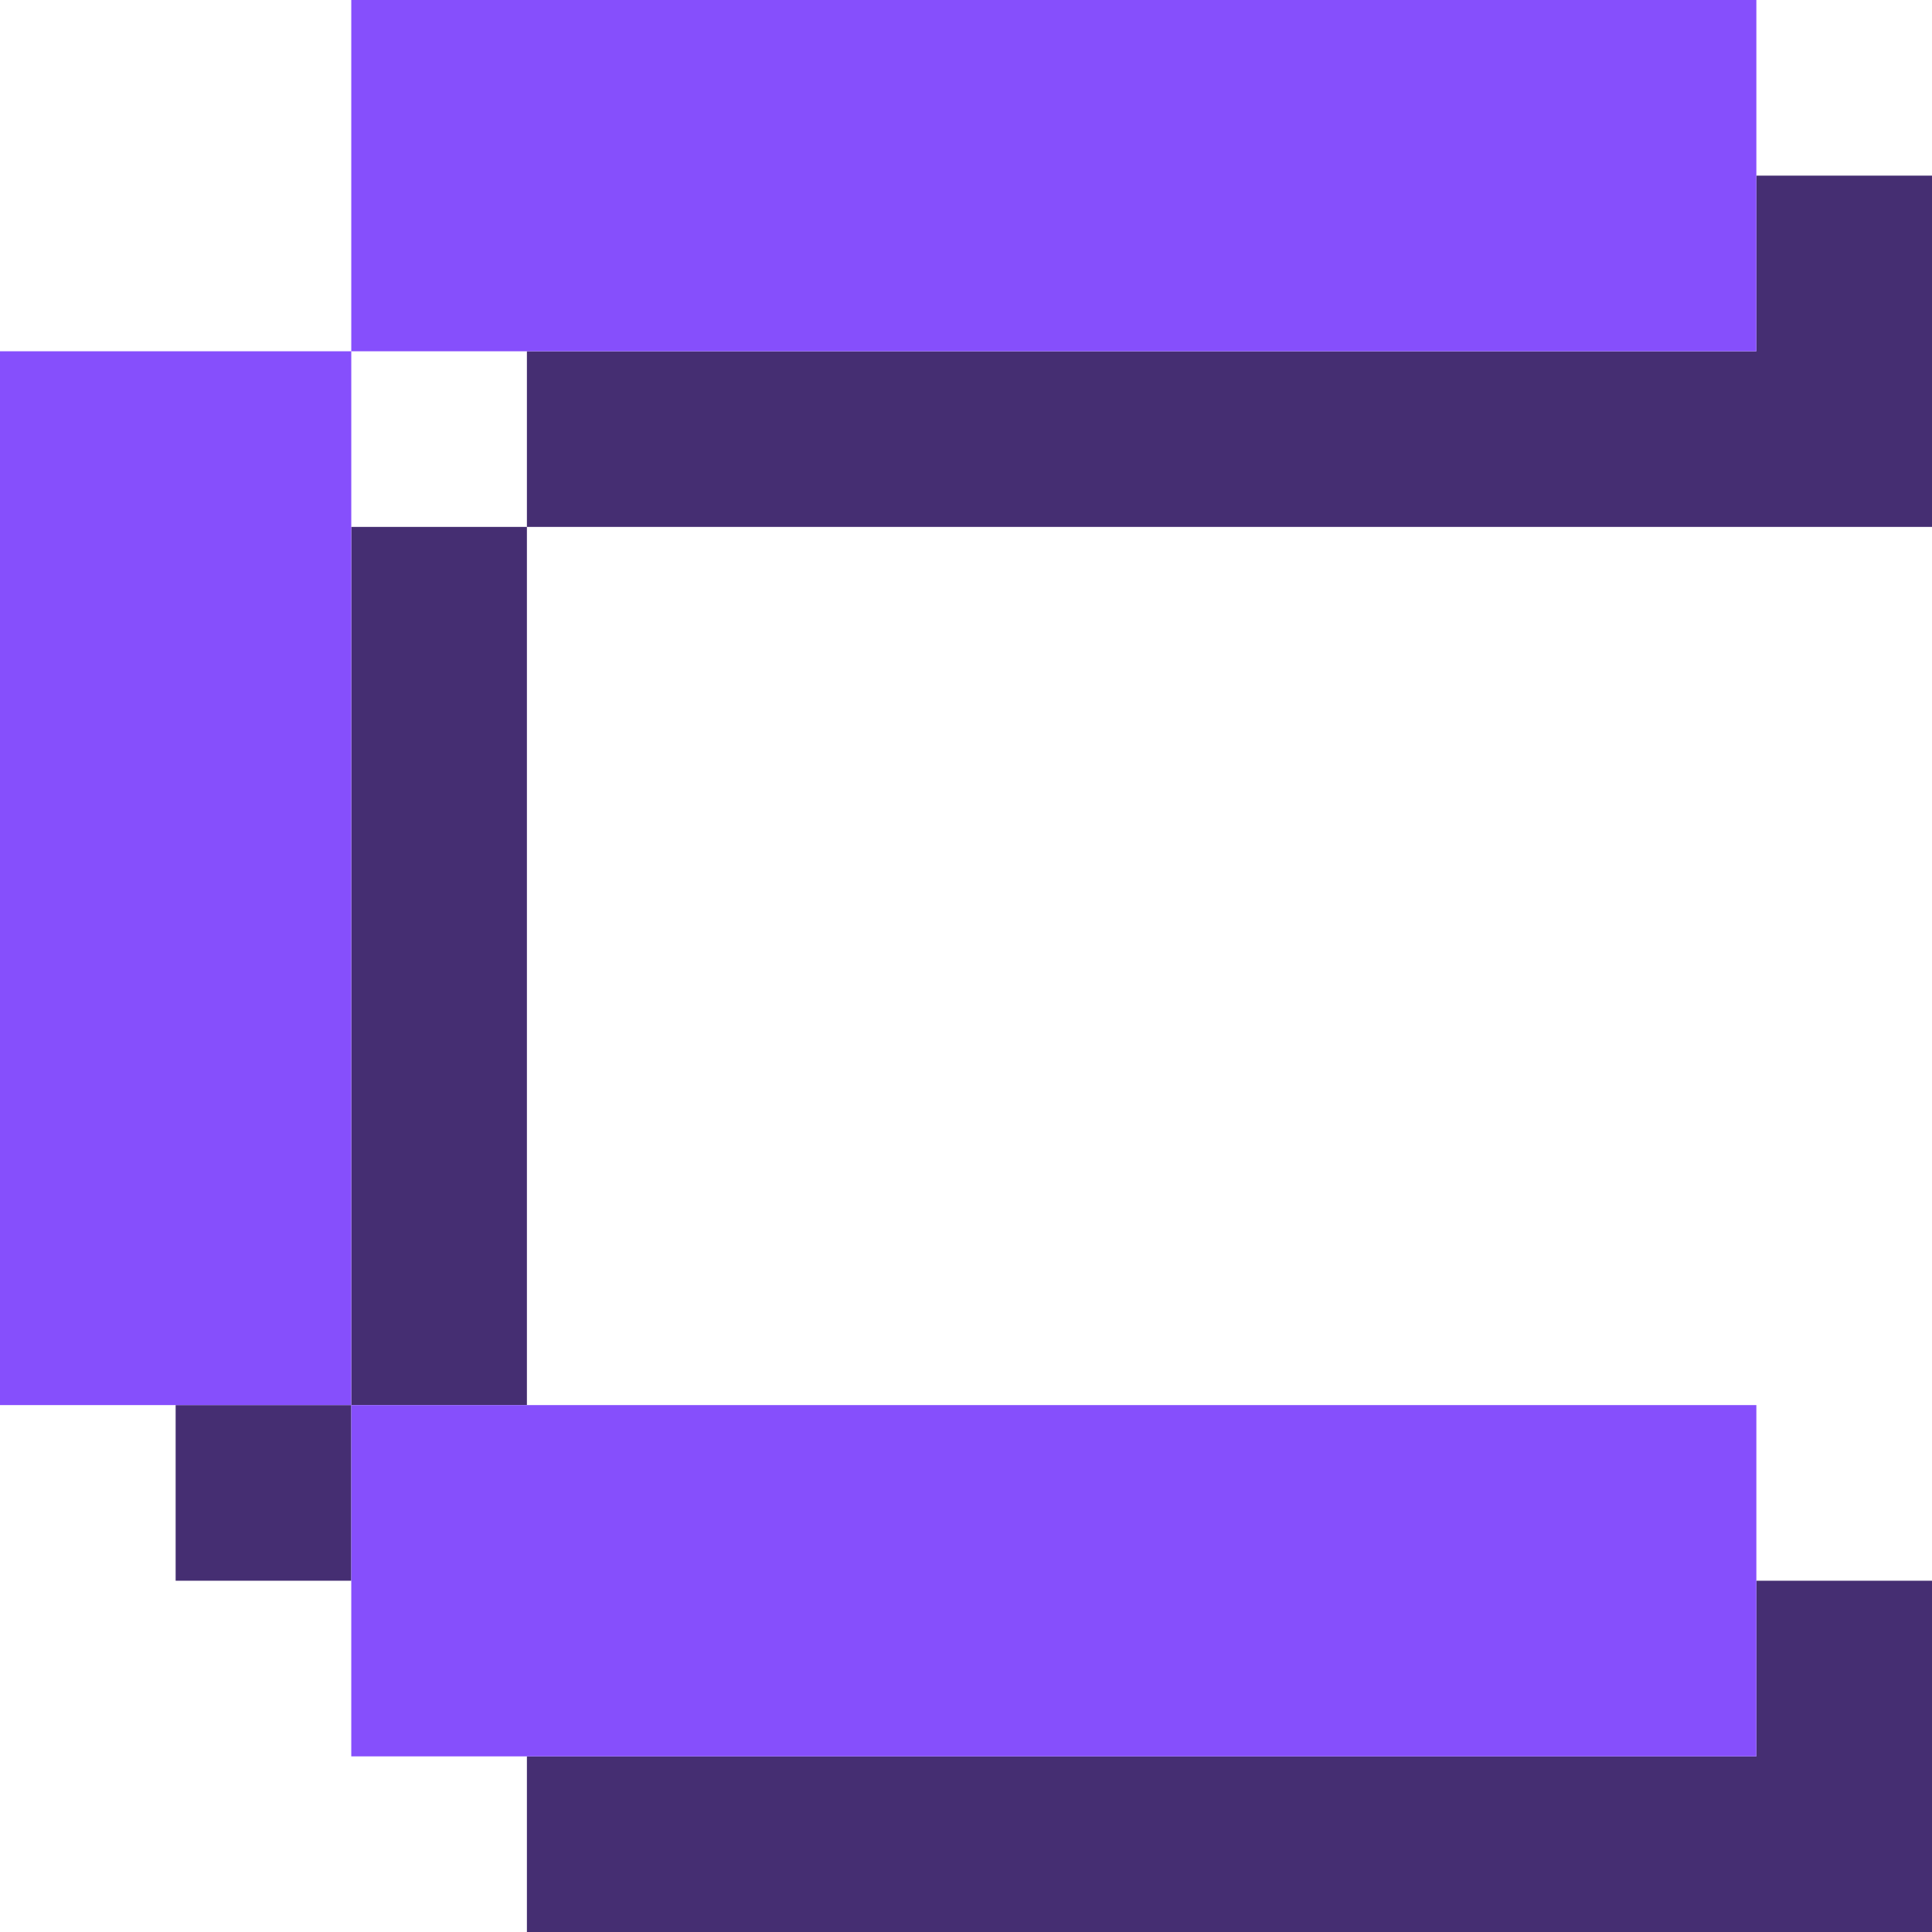
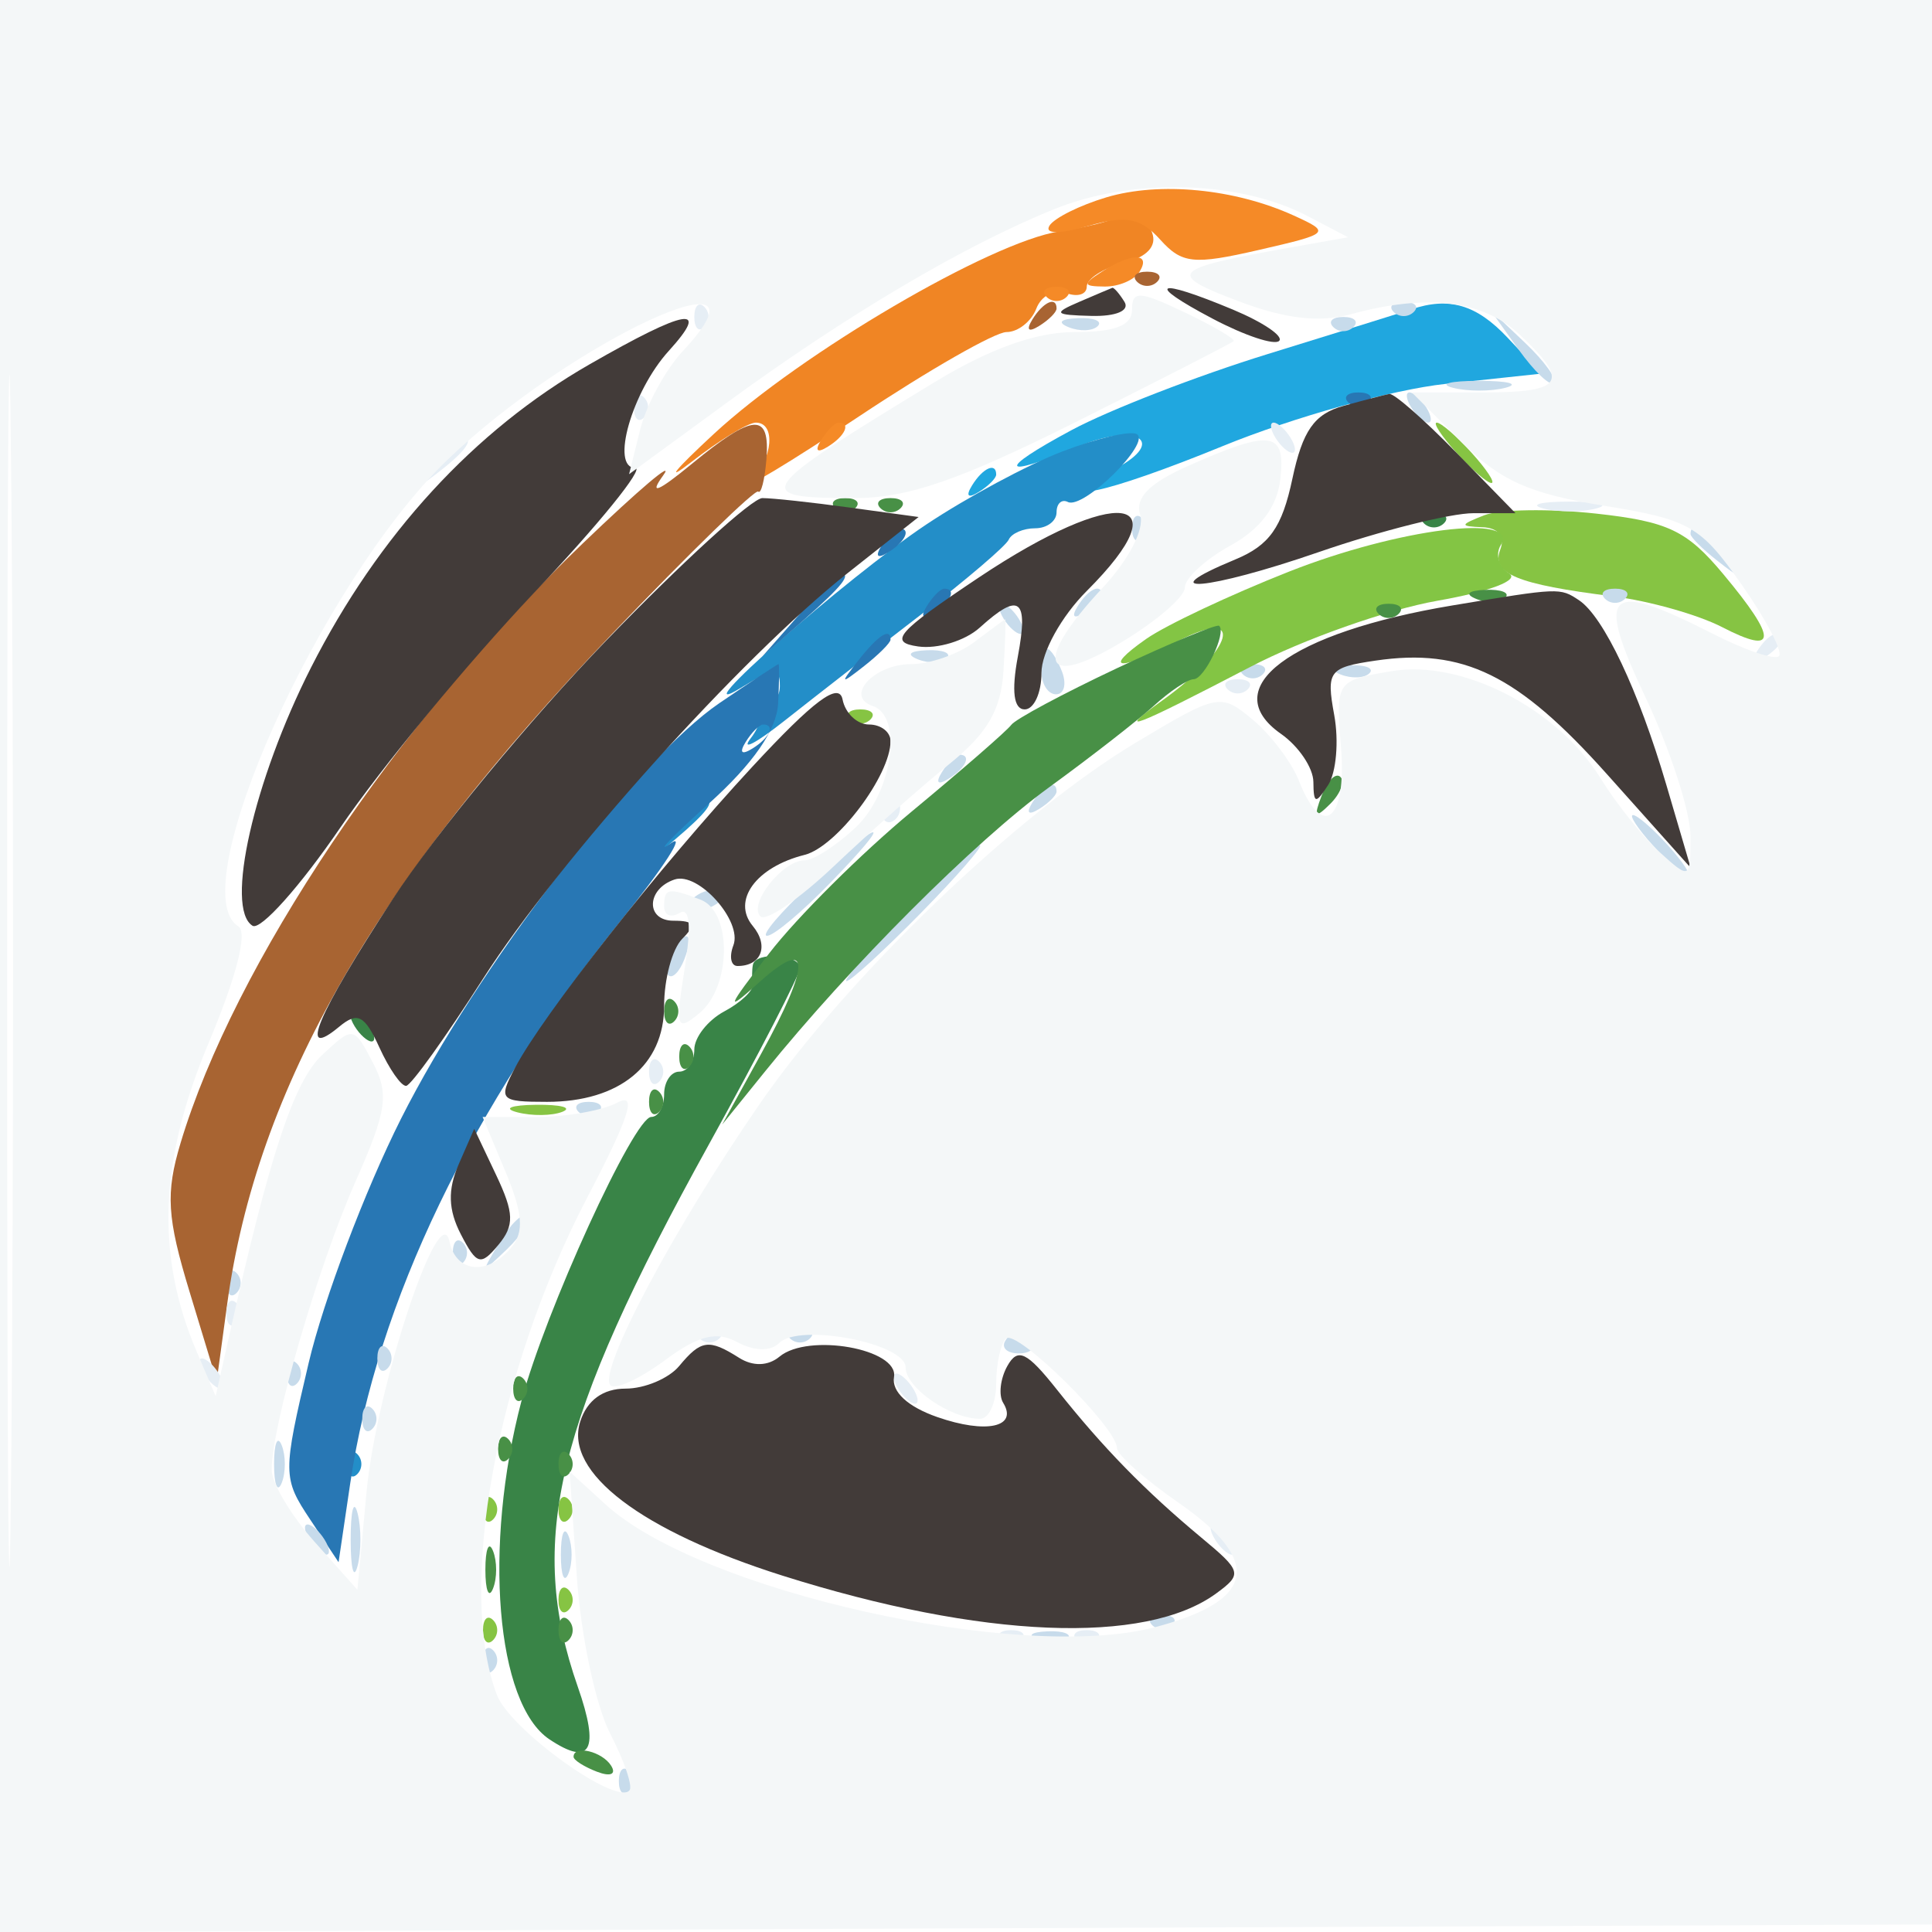
- <svg xmlns="http://www.w3.org/2000/svg" role="img" viewBox="0 0 352 352">
-   <path d="M64 256v32H32v-32zm0 0V96h32v160ZM96 96V64h224V32h32v64Zm224 192h32v64H96v-32h224z" style="fill:#452e72" />
-   <path d="M64 256H0V64h64Zm0-192V0h256v64Zm0 192h256v64H64Z" style="fill:#864ffc" />
+ <svg xmlns="http://www.w3.org/2000/svg" width="128" height="128" viewBox="0 0 128 128" version="1.1">
+   <path d="M 73.917 14.406 C 73.688 14.629, 72.010 15.044, 70.188 15.329 C 65.619 16.041, 53.107 23.373, 47.307 28.737 C 44.663 31.182, 43.997 32.017, 45.827 30.591 C 47.656 29.166, 49.569 28, 50.077 28 C 51.411 28, 51.211 30.382, 49.750 31.893 C 49.063 32.604, 52.281 30.669, 56.903 27.593 C 61.525 24.517, 65.926 22, 66.684 22 C 67.443 22, 68.332 21.299, 68.660 20.443 C 68.989 19.586, 69.875 19.122, 70.629 19.411 C 71.383 19.700, 72 19.510, 72 18.988 C 72 18.465, 73.095 17.763, 74.433 17.427 C 75.989 17.037, 76.672 16.308, 76.326 15.408 C 75.798 14.031, 74.749 13.595, 73.917 14.406" stroke="none" fill="#f08524" fill-rule="evenodd" />
+   <path d="M 96.500 30 C 97.495 31.100, 98.535 32, 98.810 32 C 99.085 32, 98.495 31.100, 97.500 30 C 96.505 28.900, 95.465 28, 95.190 28 C 94.915 28, 95.505 28.900, 96.500 30 M 98.336 34.136 C 96.701 34.780, 96.688 34.867, 98.219 34.930 C 99.273 34.973, 99.728 35.545, 99.396 36.410 C 98.783 38.007, 100.484 38.714, 106.846 39.506 C 109.236 39.804, 112.498 40.723, 114.096 41.549 C 117.758 43.443, 117.781 42.360, 114.169 38.034 C 111.758 35.145, 110.511 34.552, 105.755 34.028 C 102.684 33.690, 99.346 33.739, 98.336 34.136 M 56.333 47.667 C 56.700 48.033, 57.300 48.033, 57.667 47.667 C 58.033 47.300, 57.733 47, 57 47 C 56.267 47, 55.967 47.300, 56.333 47.667 M 34.269 73.693 C 35.242 73.947, 36.592 73.930, 37.269 73.656 C 37.946 73.382, 37.150 73.175, 35.500 73.195 C 33.850 73.215, 33.296 73.439, 34.269 73.693 M 32 100 C 32 100.733, 32.300 101.033, 32.667 100.667 C 33.033 100.300, 33.033 99.700, 32.667 99.333 C 32.300 98.967, 32 99.267, 32 100 M 37 100 C 37 100.733, 37.300 101.033, 37.667 100.667 C 38.033 100.300, 38.033 99.700, 37.667 99.333 C 37.300 98.967, 37 99.267, 37 100 M 37 106 C 37 106.733, 37.300 107.033, 37.667 106.667 C 38.033 106.300, 38.033 105.700, 37.667 105.333 C 37.300 104.967, 37 105.267, 37 106 M 32 108 C 32 108.733, 32.300 109.033, 32.667 108.667 C 33.033 108.300, 33.033 107.700, 32.667 107.333 C 32.300 106.967, 32 107.267, 32 108" stroke="none" fill="#86c443" fill-rule="evenodd" />
+   <path d="M 93.500 20.495 C 92.950 20.680, 88.675 22.012, 84 23.454 C 79.325 24.896, 73.475 27.164, 71 28.493 C 65.972 31.193, 66.243 31.761, 71.510 29.560 C 75.292 27.980, 77.335 29.215, 73.942 31.031 C 69.143 33.599, 73.209 32.748, 81.029 29.547 C 85.663 27.650, 92.254 25.811, 95.765 25.435 L 102.118 24.754 99.885 22.377 C 97.819 20.179, 96.015 19.647, 93.500 20.495 M 64.405 32.155 C 63.962 32.870, 64.130 33.038, 64.845 32.595 C 65.480 32.203, 66 31.684, 66 31.441 C 66 30.607, 65.117 31.002, 64.405 32.155" stroke="none" fill="#20a7df" fill-rule="evenodd" />
+   <path d="M 70.372 29.915 C 68.102 30.787, 64.052 32.961, 61.372 34.747 C 56.082 38.273, 44.853 48.165, 49.083 45.572 C 51.294 44.217, 51.667 44.199, 51.667 45.450 C 51.667 46.254, 51.179 46.635, 50.583 46.296 C 49.988 45.957, 49.834 46.048, 50.241 46.498 C 50.649 46.948, 50.424 48.032, 49.741 48.908 C 49.059 49.784, 50.075 49.254, 52 47.732 C 53.925 46.209, 57.975 43.059, 61 40.732 C 64.025 38.404, 66.650 36.163, 66.833 35.750 C 67.017 35.337, 67.804 35, 68.583 35 C 69.362 35, 70 34.523, 70 33.941 C 70 33.359, 70.338 33.051, 70.750 33.258 C 71.778 33.774, 76.313 29.294, 75.306 28.758 C 74.863 28.522, 72.642 29.043, 70.372 29.915 M 44.405 55.250 L 42.500 57.500 44.750 55.595 C 46.864 53.805, 47.455 53, 46.655 53 C 46.465 53, 45.453 54.013, 44.405 55.250 M 23 97 C 23 97.733, 23.300 98.033, 23.667 97.667 C 24.033 97.300, 24.033 96.700, 23.667 96.333 C 23.300 95.967, 23 96.267, 23 97" stroke="none" fill="#238ec8" fill-rule="evenodd" />
+   <path d="M 89.333 26.667 C 89.700 27.033, 90.300 27.033, 90.667 26.667 C 91.033 26.300, 90.733 26, 90 26 C 89.267 26, 88.967 26.300, 89.333 26.667 M 58.405 36.155 C 57.962 36.870, 58.130 37.038, 58.845 36.595 C 59.998 35.883, 60.393 35, 59.559 35 C 59.316 35, 58.797 35.520, 58.405 36.155 M 52.924 40.750 L 50.500 43.500 53.250 41.076 C 55.820 38.810, 56.459 38, 55.674 38 C 55.495 38, 54.258 39.237, 52.924 40.750 M 61.405 40.155 C 60.962 40.870, 61.130 41.038, 61.845 40.595 C 62.998 39.883, 63.393 39, 62.559 39 C 62.316 39, 61.797 39.520, 61.405 40.155 M 56.872 43.750 C 55.629 45.336, 55.664 45.371, 57.250 44.128 C 58.212 43.373, 59 42.585, 59 42.378 C 59 41.555, 58.179 42.084, 56.872 43.750 M 47.676 46.574 C 42.193 50.300, 31.589 64.139, 26.568 74.120 C 24.183 78.861, 21.430 86.139, 20.451 90.294 C 18.723 97.622, 18.726 97.932, 20.551 100.674 L 22.431 103.500 23.209 98.238 C 24.973 86.306, 31.230 73.304, 41.130 61 C 44.006 57.425, 45.491 55.119, 44.430 55.877 C 43.368 56.634, 44.505 55.450, 46.956 53.246 C 49.896 50.601, 51.459 48.348, 51.551 46.619 C 51.628 45.179, 51.640 44, 51.578 44 C 51.515 44, 49.760 45.158, 47.676 46.574 M 49.405 49.155 C 48.962 49.870, 49.130 50.038, 49.845 49.595 C 50.998 48.883, 51.393 48, 50.559 48 C 50.316 48, 49.797 48.520, 49.405 49.155" stroke="none" fill="#2877b4" fill-rule="evenodd" />
+   <path d="M 92.333 20.667 C 92.700 21.033, 93.300 21.033, 93.667 20.667 C 94.033 20.300, 93.733 20, 93 20 C 92.267 20, 91.967 20.300, 92.333 20.667 M 70.813 21.683 C 71.534 21.972, 72.397 21.936, 72.729 21.604 C 73.061 21.272, 72.471 21.036, 71.417 21.079 C 70.252 21.127, 70.015 21.364, 70.813 21.683 M 88.333 21.667 C 88.700 22.033, 89.300 22.033, 89.667 21.667 C 90.033 21.300, 89.733 21, 89 21 C 88.267 21, 87.967 21.300, 88.333 21.667 M 100.606 23.152 C 101.648 24.611, 102.700 25.611, 102.944 25.374 C 103.189 25.138, 102.337 23.944, 101.050 22.722 L 98.712 20.500 100.606 23.152 M 96.250 25.689 C 97.213 25.941, 98.787 25.941, 99.750 25.689 C 100.713 25.438, 99.925 25.232, 98 25.232 C 96.075 25.232, 95.287 25.438, 96.250 25.689 M 93.500 27 C 93.840 27.550, 94.343 28, 94.618 28 C 94.893 28, 94.840 27.550, 94.500 27 C 94.160 26.450, 93.657 26, 93.382 26 C 93.107 26, 93.160 26.450, 93.500 27 M 75 35 C 75 35.733, 75.300 36.033, 75.667 35.667 C 76.033 35.300, 76.033 34.700, 75.667 34.333 C 75.300 33.967, 75 34.267, 75 35 M 112 35.378 C 112 35.585, 112.787 36.373, 113.750 37.128 C 115.336 38.371, 115.371 38.336, 114.128 36.750 C 112.821 35.084, 112 34.555, 112 35.378 M 71.405 40.155 C 70.962 40.870, 71.130 41.038, 71.845 40.595 C 72.480 40.203, 73 39.684, 73 39.441 C 73 38.607, 72.117 39.002, 71.405 40.155 M 106.333 39.667 C 106.700 40.033, 107.300 40.033, 107.667 39.667 C 108.033 39.300, 107.733 39, 107 39 C 106.267 39, 105.967 39.300, 106.333 39.667 M 66.500 41 C 66.840 41.550, 67.343 42, 67.618 42 C 67.893 42, 67.840 41.550, 67.500 41 C 67.160 40.450, 66.657 40, 66.382 40 C 66.107 40, 66.160 40.450, 66.500 41 M 60.813 43.683 C 61.534 43.972, 62.397 43.936, 62.729 43.604 C 63.061 43.272, 62.471 43.036, 61.417 43.079 C 60.252 43.127, 60.015 43.364, 60.813 43.683 M 69 44.500 C 69 45.325, 69.436 46, 69.969 46 C 70.501 46, 70.678 45.325, 70.362 44.500 C 70.045 43.675, 69.609 43, 69.393 43 C 69.177 43, 69 43.675, 69 44.500 M 82.333 44.667 C 82.700 45.033, 83.300 45.033, 83.667 44.667 C 84.033 44.300, 83.733 44, 83 44 C 82.267 44, 81.967 44.300, 82.333 44.667 M 88.813 44.683 C 89.534 44.972, 90.397 44.936, 90.729 44.604 C 91.061 44.272, 90.471 44.036, 89.417 44.079 C 88.252 44.127, 88.015 44.364, 88.813 44.683 M 62.405 51.155 C 61.962 51.870, 62.130 52.038, 62.845 51.595 C 63.998 50.883, 64.393 50, 63.559 50 C 63.316 50, 62.797 50.520, 62.405 51.155 M 68.405 53.155 C 67.962 53.870, 68.130 54.038, 68.845 53.595 C 69.480 53.203, 70 52.684, 70 52.441 C 70 51.607, 69.117 52.002, 68.405 53.155 M 109.500 56 C 110.495 57.100, 111.535 58, 111.810 58 C 112.085 58, 111.495 57.100, 110.500 56 C 109.505 54.900, 108.465 54, 108.190 54 C 107.915 54, 108.505 54.900, 109.500 56 M 53.765 58.527 C 51.710 60.437, 50.384 62, 50.819 62 C 51.253 62, 53.134 60.425, 55 58.500 C 59.353 54.009, 58.607 54.025, 53.765 58.527 M 60 60.500 C 57.571 62.975, 55.809 65, 56.084 65 C 56.359 65, 58.571 62.975, 61 60.500 C 63.429 58.025, 65.191 56, 64.916 56 C 64.641 56, 62.429 58.025, 60 60.500 M 45.507 59.989 C 45.157 60.555, 45.558 60.723, 46.448 60.382 C 48.180 59.717, 48.497 59, 47.059 59 C 46.541 59, 45.843 59.445, 45.507 59.989 M 44.459 63.067 C 44.096 63.653, 44.014 64.348, 44.276 64.610 C 44.538 64.872, 45.019 64.392, 45.345 63.543 C 46.021 61.781, 45.445 61.471, 44.459 63.067 M 38.333 73.667 C 38.700 74.033, 39.300 74.033, 39.667 73.667 C 40.033 73.300, 39.733 73, 39 73 C 38.267 73, 37.967 73.300, 38.333 73.667 M 33.100 82.295 C 31.835 84.402, 31.857 84.423, 33.579 82.774 C 34.570 81.824, 35.166 80.832, 34.903 80.569 C 34.640 80.306, 33.829 81.083, 33.100 82.295 M 30 83 C 30 83.733, 30.300 84.033, 30.667 83.667 C 31.033 83.300, 31.033 82.700, 30.667 82.333 C 30.300 81.967, 30 82.267, 30 83 M 15 85 C 15 85.733, 15.300 86.033, 15.667 85.667 C 16.033 85.300, 16.033 84.700, 15.667 84.333 C 15.300 83.967, 15 84.267, 15 85 M 52.333 88.667 C 52.700 89.033, 53.300 89.033, 53.667 88.667 C 54.033 88.300, 53.733 88, 53 88 C 52.267 88, 51.967 88.300, 52.333 88.667 M 66.603 88.833 C 66.320 89.292, 66.723 89.667, 67.500 89.667 C 68.277 89.667, 68.680 89.292, 68.397 88.833 C 68.114 88.375, 67.710 88, 67.500 88 C 67.290 88, 66.886 88.375, 66.603 88.833 M 25 90 C 25 90.733, 25.300 91.033, 25.667 90.667 C 26.033 90.300, 26.033 89.700, 25.667 89.333 C 25.300 88.967, 25 89.267, 25 90 M 19 91 C 19 91.733, 19.300 92.033, 19.667 91.667 C 20.033 91.300, 20.033 90.700, 19.667 90.333 C 19.300 89.967, 19 90.267, 19 91 M 24 94 C 24 94.733, 24.300 95.033, 24.667 94.667 C 25.033 94.300, 25.033 93.700, 24.667 93.333 C 24.300 92.967, 24 93.267, 24 94 M 18.158 97 C 18.158 98.375, 18.385 98.938, 18.662 98.250 C 18.940 97.563, 18.940 96.438, 18.662 95.750 C 18.385 95.063, 18.158 95.625, 18.158 97 M 23.232 102 C 23.232 103.925, 23.438 104.713, 23.689 103.750 C 23.941 102.787, 23.941 101.213, 23.689 100.250 C 23.438 99.287, 23.232 100.075, 23.232 102 M 20.500 102 C 20.840 102.550, 21.343 103, 21.618 103 C 21.893 103, 21.840 102.550, 21.500 102 C 21.160 101.450, 20.657 101, 20.382 101 C 20.107 101, 20.160 101.450, 20.500 102 M 37.158 103 C 37.158 104.375, 37.385 104.938, 37.662 104.250 C 37.940 103.563, 37.940 102.438, 37.662 101.750 C 37.385 101.063, 37.158 101.625, 37.158 103 M 76.333 107.667 C 76.700 108.033, 77.300 108.033, 77.667 107.667 C 78.033 107.300, 77.733 107, 77 107 C 76.267 107, 75.967 107.300, 76.333 107.667 M 68.813 108.683 C 69.534 108.972, 70.397 108.936, 70.729 108.604 C 71.061 108.272, 70.471 108.036, 69.417 108.079 C 68.252 108.127, 68.015 108.364, 68.813 108.683 M 32 110 C 32 110.733, 32.300 111.033, 32.667 110.667 C 33.033 110.300, 33.033 109.700, 32.667 109.333 C 32.300 108.967, 32 109.267, 32 110 M 41 118 C 41 118.733, 41.300 119.033, 41.667 118.667 C 42.033 118.300, 42.033 117.700, 41.667 117.333 C 41.300 116.967, 41 117.267, 41 118" stroke="none" fill="#c7dbeb" fill-rule="evenodd" />
+   <path d="M 85.406 37.869 C 81.504 39.409, 77.241 41.418, 75.933 42.334 C 72.958 44.418, 74.139 44.496, 78.050 42.474 C 82.519 40.163, 81.766 42.989, 77 46.412 C 73.772 48.730, 75.041 48.245, 82.858 44.174 C 86.355 42.352, 91.915 40.387, 95.214 39.805 C 98.733 39.186, 100.702 38.434, 99.978 37.986 C 99.299 37.567, 99.053 36.723, 99.431 36.112 C 100.737 33.999, 92.642 35.013, 85.406 37.869" stroke="none" fill="#83c544" fill-rule="evenodd" />
+   <path d="M 73.299 13.075 C 71.539 13.601, 69.843 14.446, 69.530 14.952 C 69.185 15.509, 70.196 15.517, 72.099 14.971 C 74.620 14.249, 75.558 14.427, 76.869 15.879 C 78.309 17.474, 79.072 17.554, 83.383 16.564 C 88.127 15.474, 88.194 15.409, 85.722 14.283 C 81.815 12.503, 76.834 12.018, 73.299 13.075 M 73 18 C 71.707 18.835, 71.734 18.971, 73.191 18.985 C 74.121 18.993, 75.160 18.550, 75.500 18 C 76.282 16.734, 74.958 16.734, 73 18 M 69.333 19.667 C 69.700 20.033, 70.300 20.033, 70.667 19.667 C 71.033 19.300, 70.733 19, 70 19 C 69.267 19, 68.967 19.300, 69.333 19.667 M 54.405 29.155 C 53.962 29.870, 54.130 30.038, 54.845 29.595 C 55.998 28.883, 56.393 28, 55.559 28 C 55.316 28, 54.797 28.520, 54.405 29.155" stroke="none" fill="#f58a27" fill-rule="evenodd" />
+   <path d="M 75.333 18.667 C 75.700 19.033, 76.300 19.033, 76.667 18.667 C 77.033 18.300, 76.733 18, 76 18 C 75.267 18, 74.967 18.300, 75.333 18.667 M 68.405 21.155 C 67.962 21.870, 68.130 22.038, 68.845 21.595 C 69.480 21.203, 70 20.684, 70 20.441 C 70 19.607, 69.117 20.002, 68.405 21.155 M 45.827 30.739 C 43.582 32.588, 42.969 32.832, 43.943 31.489 C 44.736 30.395, 42.338 32.425, 38.612 36 C 26.288 47.826, 15.506 63.904, 11.958 75.747 C 10.964 79.064, 11.062 80.659, 12.565 85.602 L 14.357 91.500 15.051 86.402 C 17 72.076, 24.868 58.387, 40.602 41.945 C 45.714 36.602, 50.049 32.382, 50.235 32.568 C 50.420 32.753, 50.663 31.801, 50.775 30.452 C 51.036 27.295, 49.932 27.359, 45.827 30.739" stroke="none" fill="#a86432" fill-rule="evenodd" />
+   <path d="M 46 21 C 46 21.733, 46.300 22.033, 46.667 21.667 C 47.033 21.300, 47.033 20.700, 46.667 20.333 C 46.300 19.967, 46 20.267, 46 21 M 42 27 C 42 27.733, 42.300 28.033, 42.667 27.667 C 43.033 27.300, 43.033 26.700, 42.667 26.333 C 42.300 25.967, 42 26.267, 42 27 M 84.500 29 C 84.840 29.550, 85.343 30, 85.618 30 C 85.893 30, 85.840 29.550, 85.500 29 C 85.160 28.450, 84.657 28, 84.382 28 C 84.107 28, 84.160 28.450, 84.500 29 M 28.872 30.750 C 27.629 32.336, 27.664 32.371, 29.250 31.128 C 30.916 29.821, 31.445 29, 30.622 29 C 30.415 29, 29.627 29.788, 28.872 30.750 M 102.250 33.689 C 103.213 33.941, 104.787 33.941, 105.750 33.689 C 106.713 33.438, 105.925 33.232, 104 33.232 C 102.075 33.232, 101.287 33.438, 102.250 33.689 M 116.405 43.155 C 115.962 43.870, 116.130 44.038, 116.845 43.595 C 117.480 43.203, 118 42.684, 118 42.441 C 118 41.607, 117.117 42.002, 116.405 43.155 M 81.333 45.667 C 81.700 46.033, 82.300 46.033, 82.667 45.667 C 83.033 45.300, 82.733 45, 82 45 C 81.267 45, 80.967 45.300, 81.333 45.667 M 58.333 53.456 C 58.333 54.257, 58.716 54.676, 59.183 54.387 C 59.650 54.098, 59.774 53.443, 59.457 52.931 C 58.649 51.623, 58.333 51.770, 58.333 53.456 M 43 71 C 43 71.733, 43.300 72.033, 43.667 71.667 C 44.033 71.300, 44.033 70.700, 43.667 70.333 C 43.300 69.967, 43 70.267, 43 71 M 15 87 C 15 87.733, 15.300 88.033, 15.667 87.667 C 16.033 87.300, 16.033 86.700, 15.667 86.333 C 15.300 85.967, 15 86.267, 15 87 M 46.333 88.667 C 46.700 89.033, 47.300 89.033, 47.667 88.667 C 48.033 88.300, 47.733 88, 47 88 C 46.267 88, 45.967 88.300, 46.333 88.667 M 13.500 91 C 13.840 91.550, 14.343 92, 14.618 92 C 14.893 92, 14.840 91.550, 14.500 91 C 14.160 90.450, 13.657 90, 13.382 90 C 13.107 90, 13.160 90.450, 13.500 91 M 59.500 92 C 59.840 92.550, 60.343 93, 60.618 93 C 60.893 93, 60.840 92.550, 60.500 92 C 60.160 91.450, 59.657 91, 59.382 91 C 59.107 91, 59.160 91.450, 59.500 92 M 80.500 102 C 80.840 102.550, 81.343 103, 81.618 103 C 81.893 103, 81.840 102.550, 81.500 102 C 81.160 101.450, 80.657 101, 80.382 101 C 80.107 101, 80.160 101.450, 80.500 102 M 66.333 108.667 C 66.700 109.033, 67.300 109.033, 67.667 108.667 C 68.033 108.300, 67.733 108, 67 108 C 66.267 108, 65.967 108.300, 66.333 108.667 M 71.333 108.667 C 71.700 109.033, 72.300 109.033, 72.667 108.667 C 73.033 108.300, 72.733 108, 72 108 C 71.267 108, 70.967 108.300, 71.333 108.667" stroke="none" fill="#e6eef5" fill-rule="evenodd" />
+   <path d="M 94.333 34.667 C 94.700 35.033, 95.300 35.033, 95.667 34.667 C 96.033 34.300, 95.733 34, 95 34 C 94.267 34, 93.967 34.300, 94.333 34.667 M 49.882 63.917 C 49.816 64.237, 49.812 64.824, 49.872 65.220 C 49.931 65.616, 49.085 66.420, 47.990 67.005 C 46.896 67.591, 46 68.730, 46 69.535 C 46 70.341, 45.550 71, 45 71 C 44.450 71, 44 71.675, 44 72.500 C 44 73.325, 43.617 74, 43.148 74 C 42.010 74, 36.103 86.925, 34.550 92.811 C 32.005 102.463, 32.864 112.874, 36.400 115.235 C 39.144 117.067, 39.748 115.947, 38.279 111.750 C 34.897 102.086, 36.805 94.189, 46.958 75.835 C 50.281 69.828, 53 64.558, 53 64.123 C 53 63.221, 50.062 63.027, 49.882 63.917 M 23.500 68 C 23.840 68.550, 24.343 69, 24.618 69 C 24.893 69, 24.840 68.550, 24.500 68 C 24.160 67.450, 23.657 67, 23.382 67 C 23.107 67, 23.160 67.450, 23.500 68" stroke="none" fill="#398447" fill-rule="evenodd" />
+   <path d="M 55.333 33.667 C 55.700 34.033, 56.300 34.033, 56.667 33.667 C 57.033 33.300, 56.733 33, 56 33 C 55.267 33, 54.967 33.300, 55.333 33.667 M 58.333 33.667 C 58.700 34.033, 59.300 34.033, 59.667 33.667 C 60.033 33.300, 59.733 33, 59 33 C 58.267 33, 57.967 33.300, 58.333 33.667 M 97.813 39.683 C 98.534 39.972, 99.397 39.936, 99.729 39.604 C 100.061 39.272, 99.471 39.036, 98.417 39.079 C 97.252 39.127, 97.015 39.364, 97.813 39.683 M 91.333 40.667 C 91.700 41.033, 92.300 41.033, 92.667 40.667 C 93.033 40.300, 92.733 40, 92 40 C 91.267 40, 90.967 40.300, 91.333 40.667 M 74 44.272 C 70.425 45.956, 67.275 47.644, 67 48.024 C 66.725 48.404, 63.760 50.985, 60.412 53.759 C 57.063 56.534, 52.813 60.760, 50.967 63.152 C 48.108 66.856, 48.010 67.141, 50.305 65.076 C 53.710 62.013, 53.754 63.774, 50.425 69.822 L 47.849 74.500 50.675 71 C 56.304 64.026, 64.580 55.745, 69.487 52.176 C 72.244 50.171, 75.372 47.736, 76.439 46.765 C 77.505 45.794, 78.694 45, 79.082 45 C 79.799 45, 81.272 41.920, 80.774 41.463 C 80.623 41.325, 77.575 42.589, 74 44.272 M 87.564 52.707 C 87.022 54.132, 87.136 54.247, 88.124 53.267 C 88.808 52.588, 89.115 51.781, 88.807 51.474 C 88.499 51.166, 87.940 51.721, 87.564 52.707 M 44 67 C 44 67.733, 44.300 68.033, 44.667 67.667 C 45.033 67.300, 45.033 66.700, 44.667 66.333 C 44.300 65.967, 44 66.267, 44 67 M 45 70 C 45 70.733, 45.300 71.033, 45.667 70.667 C 46.033 70.300, 46.033 69.700, 45.667 69.333 C 45.300 68.967, 45 69.267, 45 70 M 43 73 C 43 73.733, 43.300 74.033, 43.667 73.667 C 44.033 73.300, 44.033 72.700, 43.667 72.333 C 43.300 71.967, 43 72.267, 43 73 M 34 92 C 34 92.733, 34.300 93.033, 34.667 92.667 C 35.033 92.300, 35.033 91.700, 34.667 91.333 C 34.300 90.967, 34 91.267, 34 92 M 33 96 C 33 96.733, 33.300 97.033, 33.667 96.667 C 34.033 96.300, 34.033 95.700, 33.667 95.333 C 33.300 94.967, 33 95.267, 33 96 M 37 97 C 37 97.733, 37.300 98.033, 37.667 97.667 C 38.033 97.300, 38.033 96.700, 37.667 96.333 C 37.300 95.967, 37 96.267, 37 97 M 32.158 104 C 32.158 105.375, 32.385 105.938, 32.662 105.250 C 32.940 104.563, 32.940 103.438, 32.662 102.750 C 32.385 102.063, 32.158 102.625, 32.158 104 M 37 108 C 37 108.733, 37.300 109.033, 37.667 108.667 C 38.033 108.300, 38.033 107.700, 37.667 107.333 C 37.300 106.967, 37 107.267, 37 108 M 38 116.393 C 38 116.609, 38.698 117.054, 39.552 117.382 C 40.442 117.723, 40.843 117.555, 40.493 116.989 C 39.906 116.038, 38 115.583, 38 116.393" stroke="none" fill="#489046" fill-rule="evenodd" />
+   <path d="M 71.500 20 C 69.741 20.756, 69.838 20.868, 72.309 20.930 C 73.941 20.971, 74.859 20.581, 74.500 20 C 74.160 19.450, 73.796 19.032, 73.691 19.070 C 73.586 19.109, 72.600 19.527, 71.500 20 M 80.344 21.116 C 82.459 22.232, 84.440 22.893, 84.748 22.585 C 85.055 22.278, 83.677 21.345, 81.686 20.513 C 76.559 18.371, 75.793 18.716, 80.344 21.116 M 39.059 24.139 C 31.420 28.519, 25.070 35.431, 20.606 44.227 C 16.808 51.709, 14.887 60.194, 16.732 61.334 C 17.262 61.662, 19.887 58.721, 22.567 54.800 C 25.246 50.878, 30.989 43.919, 35.328 39.335 C 39.667 34.751, 42.710 31, 42.090 31 C 40.423 31, 41.873 25.929, 44.306 23.250 C 47.101 20.171, 45.507 20.441, 39.059 24.139 M 89 26.894 C 87.072 27.429, 86.299 28.535, 85.622 31.726 C 84.939 34.947, 84.101 36.130, 81.840 37.066 C 76.065 39.458, 80.018 39.114, 87.339 36.588 C 91.462 35.164, 96.089 34, 97.621 34 L 100.406 34 96.500 30 C 94.352 27.800, 92.348 26.045, 92.047 26.100 C 91.746 26.155, 90.375 26.512, 89 26.894 M 40.175 42.426 C 35.160 47.611, 28.793 55.318, 26.028 59.554 C 20.986 67.278, 19.712 70.314, 22.475 68.021 C 23.691 67.012, 24.158 67.253, 25.136 69.398 C 25.788 70.829, 26.586 71.974, 26.911 71.941 C 27.235 71.909, 29.525 68.718, 32 64.849 C 37.057 56.946, 49.099 43.549, 56.175 37.956 L 60.860 34.253 56.290 33.626 C 53.777 33.282, 51.175 33, 50.507 33 C 49.840 33, 45.190 37.242, 40.175 42.426 M 64.864 38.250 C 59.420 41.886, 58.837 42.548, 60.832 42.830 C 62.115 43.012, 63.951 42.450, 64.911 41.580 C 67.552 39.190, 68.156 39.650, 67.434 43.500 C 67.004 45.794, 67.160 47, 67.889 47 C 68.500 47, 69 45.910, 69 44.577 C 69 43.218, 70.317 40.836, 72 39.154 C 78.439 32.715, 73.995 32.152, 64.864 38.250 M 96.231 40.111 C 85.443 41.908, 80.534 45.585, 84.869 48.620 C 86.041 49.442, 87.007 50.875, 87.015 51.807 C 87.029 53.265, 87.165 53.292, 87.999 52 C 88.531 51.175, 88.710 49.094, 88.396 47.376 C 87.862 44.457, 88.041 44.221, 91.131 43.767 C 96.949 42.914, 100.557 44.683, 106.458 51.283 L 112.016 57.500 110.399 52 C 108.562 45.749, 106.241 40.844, 104.610 39.765 C 103.345 38.928, 103.334 38.928, 96.231 40.111 M 49.836 50.808 C 43.637 57.506, 35.987 67.212, 34.118 70.750 C 32.998 72.870, 33.121 73, 36.242 73 C 41.042 73, 44 70.576, 44 66.643 C 44 64.859, 44.540 62.860, 45.200 62.200 C 46.133 61.267, 46.004 61, 44.617 61 C 42.761 61, 42.823 58.892, 44.696 58.268 C 46.268 57.744, 49.202 61.031, 48.589 62.629 C 48.300 63.383, 48.424 64, 48.865 64 C 50.453 64, 50.961 62.657, 49.869 61.342 C 48.474 59.661, 50.092 57.445, 53.301 56.639 C 55.430 56.105, 59 51.379, 59 49.096 C 59 48.493, 58.358 48, 57.573 48 C 56.789 48, 56.001 47.255, 55.823 46.345 C 55.591 45.153, 53.913 46.404, 49.836 50.808 M 30.387 77.142 C 29.652 78.821, 29.694 80.156, 30.533 81.777 C 31.584 83.809, 31.851 83.884, 33.015 82.481 C 34.092 81.184, 34.067 80.375, 32.870 77.847 L 31.419 74.784 30.387 77.142 M 45 90.500 C 44.315 91.325, 42.716 92, 41.445 92 C 39.946 92, 38.891 92.769, 38.439 94.191 C 37.375 97.544, 42.491 101.436, 51.850 104.393 C 65.054 108.564, 75.873 109.007, 80.574 105.570 C 82.326 104.288, 82.276 104.103, 79.580 101.861 C 75.868 98.773, 73.064 95.900, 70.043 92.090 C 68.029 89.550, 67.432 89.263, 66.738 90.503 C 66.273 91.335, 66.148 92.431, 66.462 92.939 C 67.460 94.553, 65.335 95.013, 62.095 93.883 C 60.139 93.202, 59.062 92.204, 59.230 91.230 C 59.553 89.365, 53.553 88.296, 51.646 89.879 C 50.886 90.509, 49.885 90.539, 48.966 89.958 C 46.964 88.691, 46.442 88.763, 45 90.500" stroke="none" fill="#423b39" fill-rule="evenodd" />
+   <path d="M 0 64.007 L 0 128.015 64.250 127.757 L 128.500 127.500 128.757 63.750 L 129.015 0 64.507 0 L 0 0 0 64.007 M 0.471 64.500 C 0.471 99.700, 0.597 113.955, 0.750 96.178 C 0.903 78.400, 0.903 49.600, 0.749 32.178 C 0.596 14.755, 0.471 29.300, 0.471 64.500 M 69.871 13.846 C 63.878 16.265, 56.112 20.857, 48.090 26.726 L 41.679 31.415 42.414 28.457 C 42.818 26.831, 44.092 24.489, 45.245 23.254 C 51.973 16.045, 37.757 22.633, 29.608 30.500 C 21.184 38.633, 12.040 59.053, 15.785 61.367 C 16.424 61.762, 15.678 64.684, 13.794 69.169 C 10.558 76.870, 10.316 83.170, 13.011 89.500 L 14.289 92.500 15.184 88.500 C 17.879 76.464, 19.479 71.632, 21.345 69.893 C 23.405 67.974, 23.432 67.978, 24.696 70.389 C 25.797 72.490, 25.639 73.567, 23.533 78.329 C 21.066 83.907, 18 94.464, 18 97.379 C 18 98.253, 19.278 100.399, 20.840 102.147 L 23.680 105.326 24.285 98.847 C 24.928 91.960, 29.137 79.237, 29.776 82.250 C 30.218 84.337, 32.311 84.536, 33.885 82.639 C 34.734 81.616, 34.637 80.375, 33.494 77.639 L 31.973 74 35.552 74 C 37.521 74, 39.932 73.572, 40.910 73.048 C 42.224 72.345, 41.706 73.978, 38.927 79.298 C 32.877 90.880, 30.255 105.279, 32.920 112.289 C 33.788 114.573, 40.738 119.595, 41.700 118.634 C 41.946 118.387, 41.371 116.685, 40.423 114.851 C 39.474 113.017, 38.483 108.362, 38.220 104.508 L 37.741 97.500 40.121 99.674 C 46.415 105.425, 67.560 110.154, 76.500 107.811 C 83.200 106.054, 83.688 103.442, 78.047 99.533 C 75.821 97.990, 74 96.371, 74 95.935 C 74 94.576, 67.333 88, 66.649 88.685 C 66.292 89.041, 66 90.383, 66 91.667 C 66 92.950, 65.520 94, 64.934 94 C 62.977 94, 60 91.946, 60 90.596 C 60 88.996, 52.961 87.639, 51.621 88.979 C 51.051 89.549, 49.983 89.526, 48.851 88.920 C 47.454 88.172, 46.285 88.469, 44.016 90.146 C 42.371 91.363, 40.764 92.097, 40.445 91.778 C 39.583 90.916, 44.577 81.490, 50.289 73.200 C 56.139 64.710, 67.359 53.927, 75.281 49.183 C 80.698 45.938, 80.867 45.905, 83.001 47.683 C 84.201 48.682, 85.580 50.512, 86.067 51.750 C 87.605 55.665, 89.231 54.376, 88.847 49.546 C 88.494 45.102, 88.501 45.091, 92.214 44.464 C 96.837 43.683, 103.173 46.925, 106.017 51.528 C 107.072 53.235, 108.850 55.459, 109.968 56.471 C 111.966 58.280, 112 58.262, 111.999 55.405 C 111.999 53.807, 110.668 49.688, 109.042 46.250 C 105.661 39.105, 106.409 38.385, 113.470 41.985 C 115.612 43.077, 117.588 43.746, 117.862 43.471 C 118.136 43.197, 117.025 41.067, 115.393 38.737 C 112.660 34.835, 111.936 34.421, 106.229 33.500 C 101.317 32.707, 99.360 31.827, 96.786 29.250 L 93.538 26 98.269 26 C 103.588 26, 104.024 25.311, 100.686 22.174 C 98.252 19.889, 94.537 19.439, 89.493 20.819 C 87.410 21.390, 85.146 21.126, 82.044 19.952 C 77.232 18.130, 77.536 17.811, 85.406 16.413 L 89.311 15.719 86.618 14.308 C 82.122 11.952, 75.046 11.757, 69.871 13.846 M 75 20.516 C 75 21.568, 73.892 22, 71.191 22 C 68.645 22, 65.579 23.096, 61.941 25.306 C 49.962 32.583, 49.673 33, 56.603 33 C 60.137 33, 63.560 31.822, 71.346 27.924 C 76.923 25.132, 81.596 22.737, 81.730 22.603 C 81.865 22.468, 80.406 21.610, 78.487 20.695 C 75.485 19.264, 75 19.239, 75 20.516 M 78.766 30.846 C 76.137 32.010, 75.182 32.979, 75.541 34.117 C 75.838 35.059, 74.786 37.088, 73.025 38.973 C 68.434 43.888, 69.044 45.684, 74.250 42.579 C 76.588 41.185, 78.500 39.542, 78.500 38.927 C 78.500 38.313, 79.852 37.065, 81.503 36.155 C 83.507 35.051, 84.613 33.585, 84.825 31.750 C 85.193 28.567, 84.234 28.424, 78.766 30.846 M 64.559 42.532 C 63.491 43.339, 61.605 44, 60.368 44 C 57.903 44, 55.935 46.145, 57.823 46.774 C 59.851 47.450, 59.134 52.525, 56.686 54.826 C 55.413 56.022, 53.893 57, 53.308 57 C 51.846 57, 49.562 59.895, 50.378 60.712 C 50.743 61.077, 52.945 59.571, 55.271 57.365 C 57.597 55.159, 61.024 52.127, 62.886 50.627 C 65.416 48.590, 66.326 47.026, 66.482 44.450 C 66.598 42.552, 66.649 41.014, 66.596 41.032 C 66.543 41.049, 65.626 41.724, 64.559 42.532 M 44 60.059 C 44 60.641, 44.461 60.833, 45.024 60.485 C 45.700 60.068, 45.814 61.320, 45.360 64.176 C 44.732 68.130, 44.815 68.382, 46.336 67.128 C 48.463 65.373, 48.517 60.412, 46.418 59.607 C 44.269 58.782, 44 58.832, 44 60.059" stroke="none" fill="#f4f7f8" fill-rule="evenodd" />
</svg>
